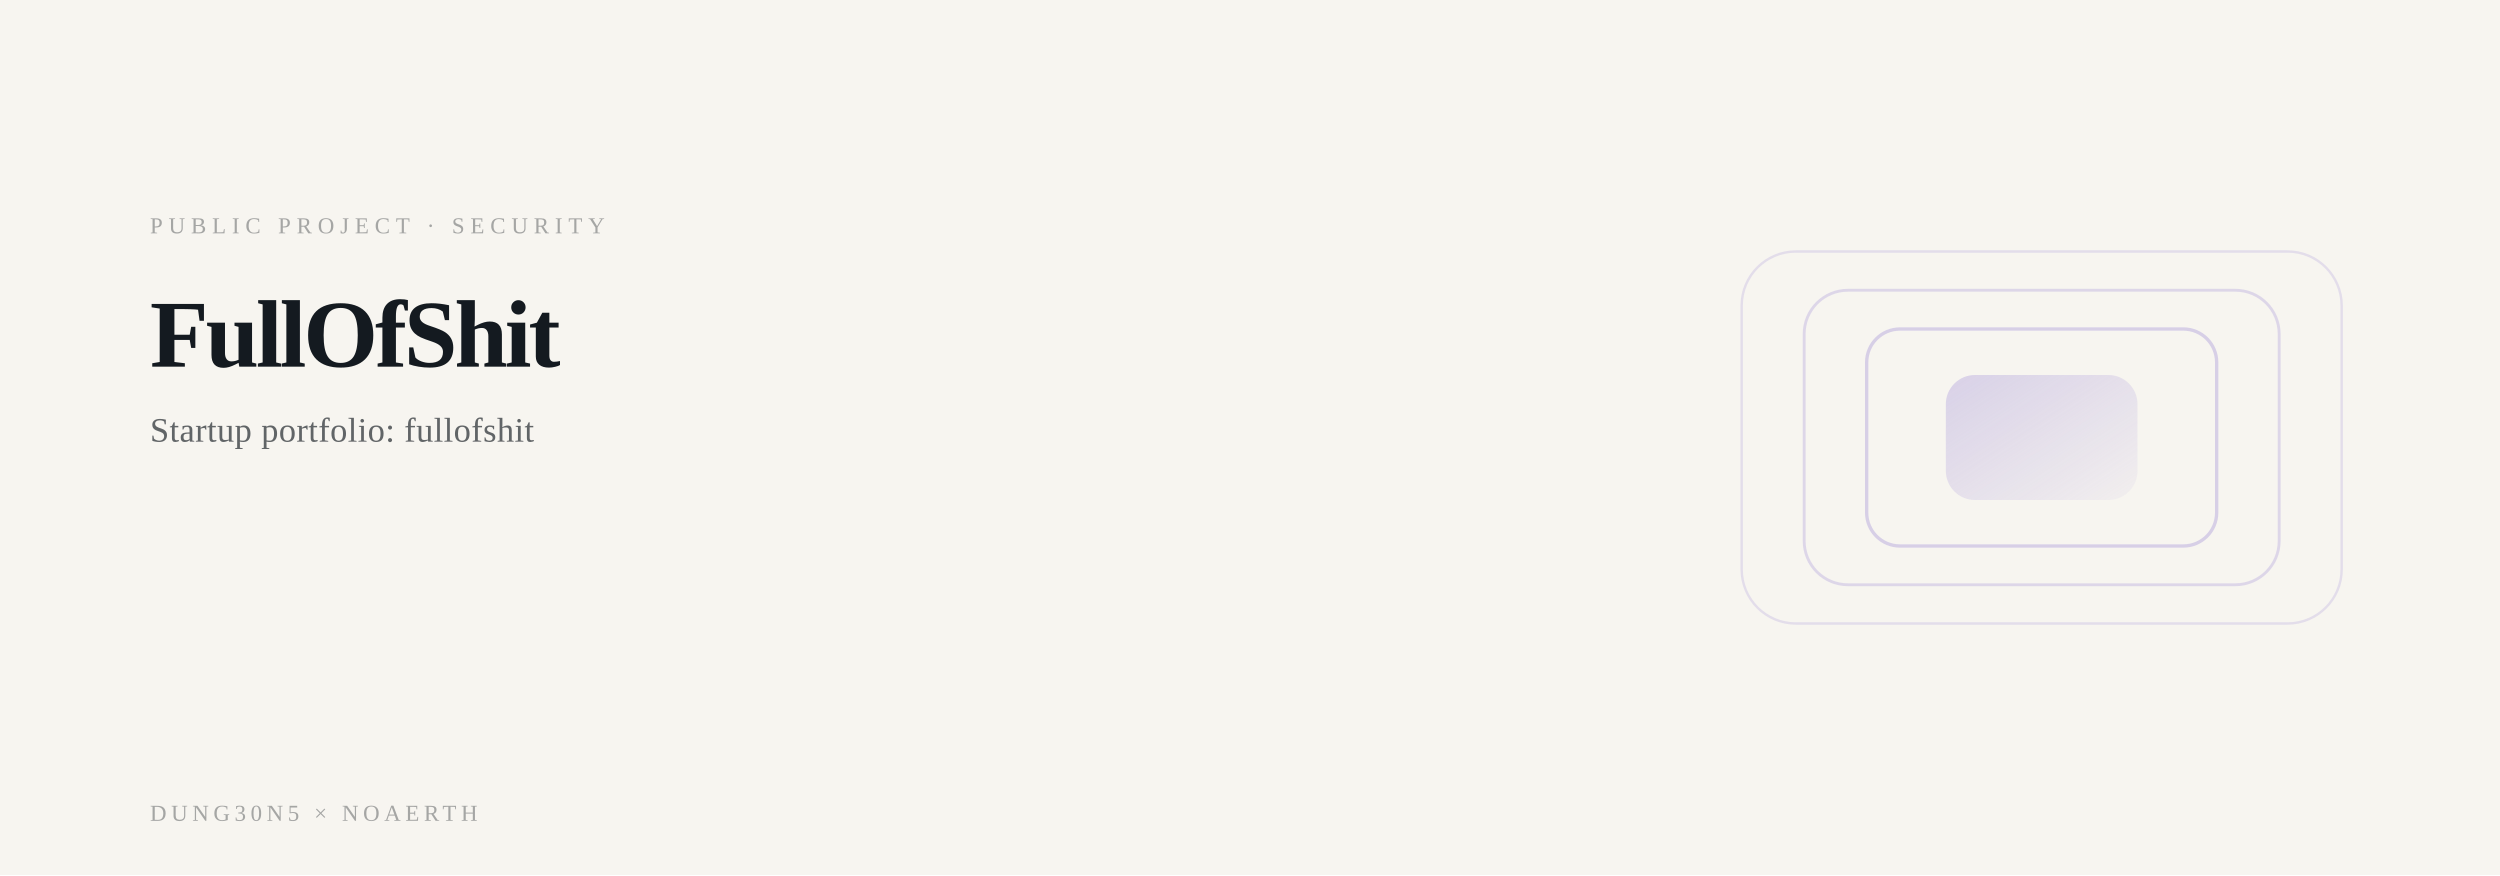
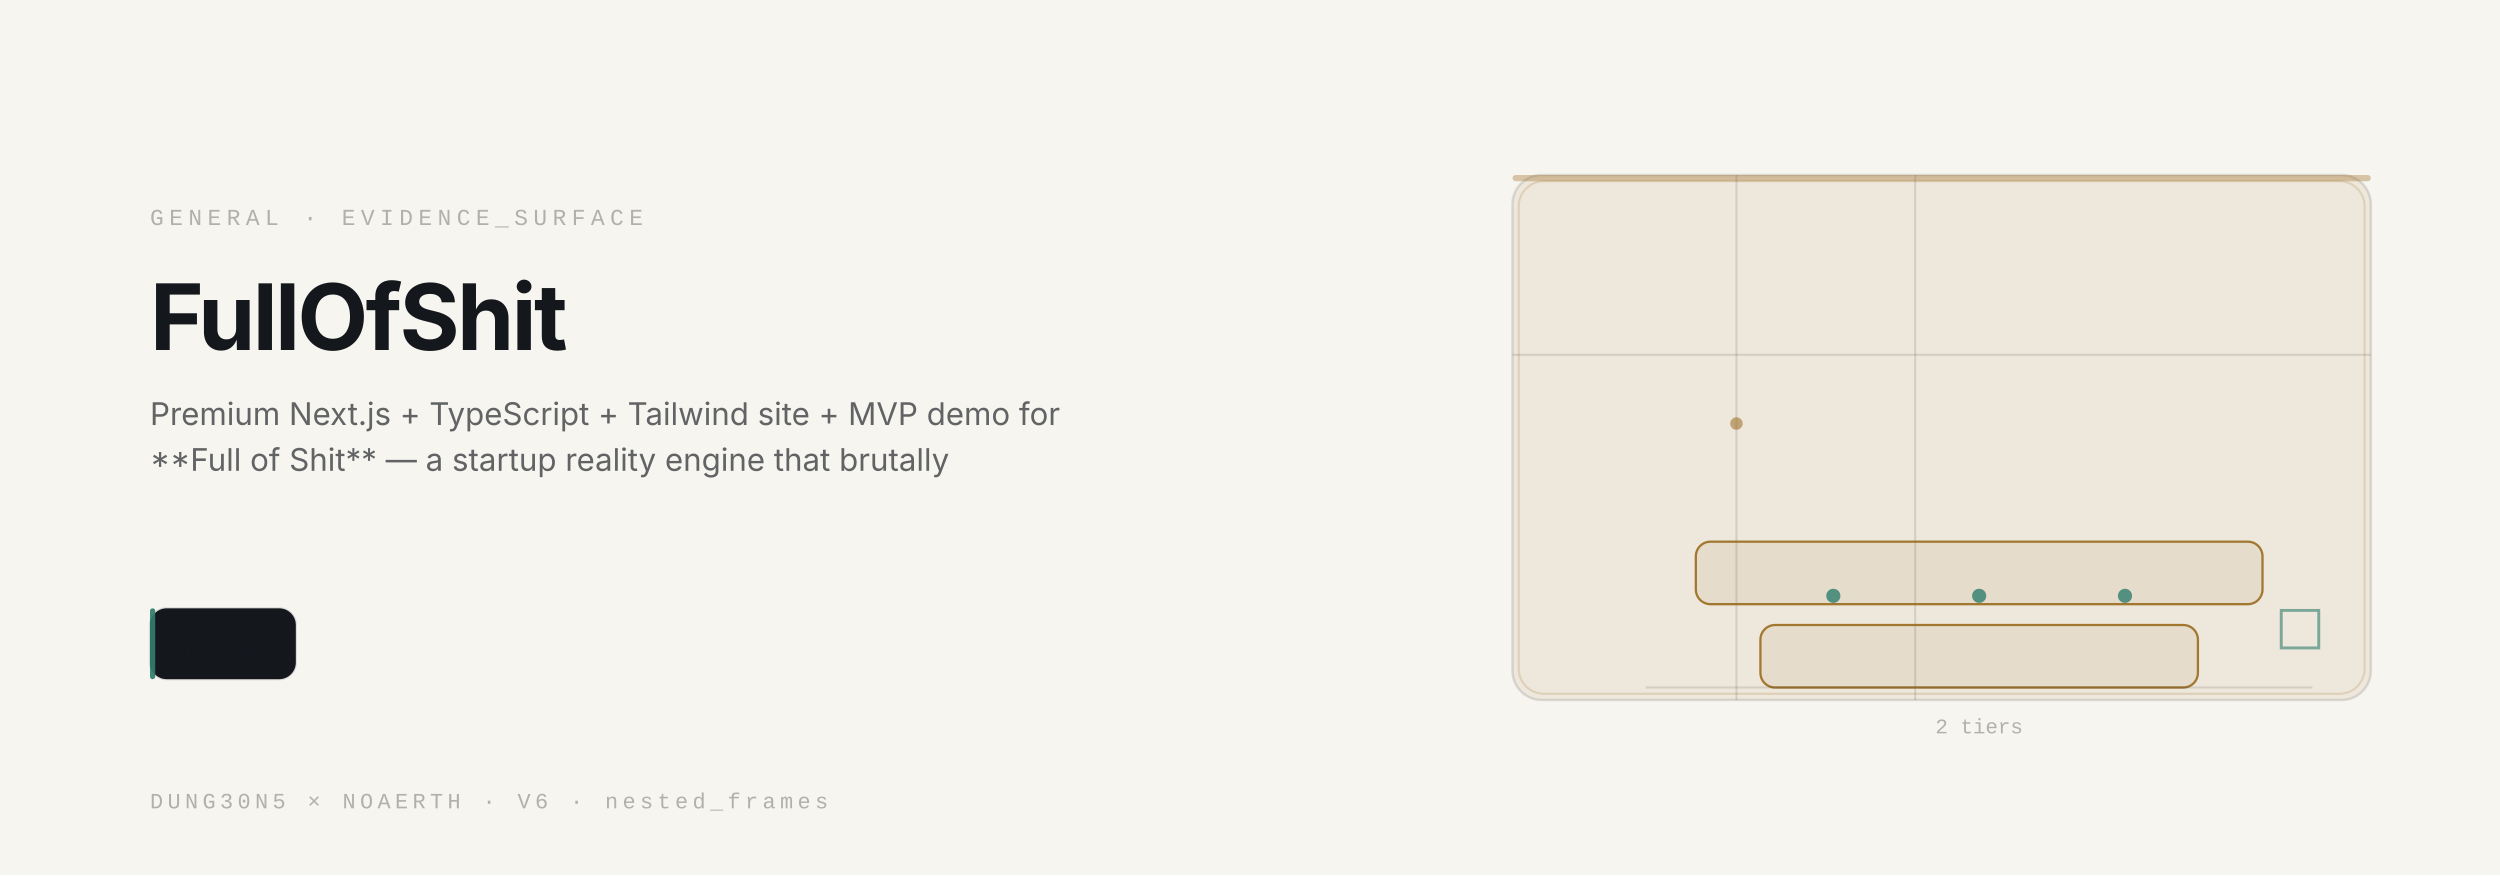
- <svg xmlns="http://www.w3.org/2000/svg" viewBox="0 0 1200 420" width="1200" height="420" role="img" aria-label="FullOfShit: nested policy frames with a visible boundary edge. Motion depicts policy surfaces assemble into a readable security posture.">
-   <defs>
-     <linearGradient id="hero-fullofshit-light-a" x1="0" y1="0" x2="1" y2="1">
-       <stop offset="0" stop-color="#9d8bd6" stop-opacity="0.85" />
-       <stop offset="1" stop-color="#9d8bd6" stop-opacity="0.15" />
-     </linearGradient>
-   </defs>
+ <svg xmlns="http://www.w3.org/2000/svg" viewBox="0 0 1200 420" width="1200" height="420" role="img" aria-label="FullOfShit: claims stack into tiers, and evidence is carried up to be checked">
  <rect width="1200" height="420" fill="#f7f5f0" />
-   <rect x="896" y="157.92" width="168" height="104.16" rx="16" fill="none" stroke="#9d8bd6" stroke-width="1.60" opacity="0.36" />
-   <rect x="866" y="139.32" width="228" height="141.36" rx="21" fill="none" stroke="#9d8bd6" stroke-width="1.38" opacity="0.29" />
-   <rect x="836" y="120.72" width="288" height="178.56" rx="26" fill="none" stroke="#9d8bd6" stroke-width="1.16" opacity="0.23" />
-   <rect x="934" y="180" width="92" height="60" rx="14" fill="url(#hero-fullofshit-light-a)" opacity="0.40" />
-   <text x="72" y="112" fill="#141a205c" font-size="11" letter-spacing="2.8">PUBLIC PROJECT · SECURITY</text>
-   <text x="72" y="176" fill="#141a20" font-size="46" font-weight="660" letter-spacing="-1.4">FullOfShit</text>
-   <text x="72" y="212" fill="#141a20a8" font-size="16.5" letter-spacing="0.2">Startup portfolio: fullofshit</text>
-   <rect x="72" y="266" width="106" height="40" rx="9" fill="#141a20" fill-opacity="0.05" stroke="#f4efe424" stroke-width="1.1" opacity="0">
-     <animate attributeName="opacity" from="0" to="1" dur="0.5s" begin="0.50s" fill="freeze" />
-   </rect>
-   <rect x="72" y="266" width="2.5" height="40" rx="1.2" fill="#9d8bd6" opacity="0">
-     <animate attributeName="opacity" from="0" to="0.9" dur="0.5s" begin="0.50s" fill="freeze" />
-   </rect>
-   <text x="125" y="291" fill="#141a20" font-size="11.5" text-anchor="middle" font-family="ui-monospace,SFMono-Regular,Menlo,monospace" opacity="0">policy<animate attributeName="opacity" from="0" to="1" dur="0.5s" begin="0.65s" fill="freeze" />
-   </text>
-   <rect x="194" y="266" width="106" height="40" rx="9" fill="#141a20" fill-opacity="0.05" stroke="#f4efe424" stroke-width="1.1" opacity="0">
-     <animate attributeName="opacity" from="0" to="1" dur="0.5s" begin="1.00s" fill="freeze" />
-   </rect>
-   <rect x="194" y="266" width="2.5" height="40" rx="1.2" fill="#9d8bd6" opacity="0">
-     <animate attributeName="opacity" from="0" to="0.9" dur="0.5s" begin="1.00s" fill="freeze" />
-   </rect>
-   <text x="247" y="291" fill="#141a20" font-size="11.5" text-anchor="middle" font-family="ui-monospace,SFMono-Regular,Menlo,monospace" opacity="0">control<animate attributeName="opacity" from="0" to="1" dur="0.5s" begin="1.15s" fill="freeze" />
-   </text>
-   <rect x="316" y="266" width="106" height="40" rx="9" fill="#141a20" fill-opacity="0.05" stroke="#f4efe424" stroke-width="1.1" opacity="0">
-     <animate attributeName="opacity" from="0" to="1" dur="0.5s" begin="1.50s" fill="freeze" />
-   </rect>
-   <rect x="316" y="266" width="2.5" height="40" rx="1.2" fill="#e7c27a" opacity="0">
-     <animate attributeName="opacity" from="0" to="0.9" dur="0.5s" begin="1.50s" fill="freeze" />
-   </rect>
-   <text x="369" y="291" fill="#141a20" font-size="11.5" text-anchor="middle" font-family="ui-monospace,SFMono-Regular,Menlo,monospace" opacity="0">evidence<animate attributeName="opacity" from="0" to="1" dur="0.5s" begin="1.65s" fill="freeze" />
-   </text>
-   <text x="72" y="394" fill="#141a205c" font-size="11" letter-spacing="2.2">DUNG30N5 × NOAERTH</text>
+   <text x="72" y="108" font-family="ui-monospace, SFMono-Regular, Menlo, Monaco, Consolas, 'Liberation Mono', monospace" font-size="11" letter-spacing="2.6" fill="#14171c4f">GENERAL · EVIDENCE_SURFACE</text>
+   <text x="72" y="168" font-family="-apple-system, BlinkMacSystemFont, 'Segoe UI', Inter, Helvetica, Arial, sans-serif" font-size="44" font-weight="660" letter-spacing="-1.2" fill="#14171c">FullOfShit</text>
+   <text x="72" y="204" font-family="-apple-system, BlinkMacSystemFont, 'Segoe UI', Inter, Helvetica, Arial, sans-serif" font-size="15" fill="#14171ca8">Premium Next.js + TypeScript + Tailwind site + MVP demo for</text>
+   <text x="72" y="226" font-family="-apple-system, BlinkMacSystemFont, 'Segoe UI', Inter, Helvetica, Arial, sans-serif" font-size="15" fill="#14171ca8">**Full of Shit** — a startup reality engine that brutally</text>
+   <rect x="72.0" y="292.0" width="70.0" height="34.0" rx="8" fill="#14171c" stroke="#14171c1f" stroke-width="1.1" />
+   <rect x="72.0" y="292.0" width="2.5" height="34.0" rx="1.2" fill="#2f7d6c" opacity="0.92" />
+   <text x="107.0" y="314" font-family="ui-monospace, SFMono-Regular, Menlo, Monaco, Consolas, 'Liberation Mono', monospace" font-size="11" fill="#14171c" fill-opacity="0.82" text-anchor="middle">general</text>
+   <rect x="726.0" y="84.0" width="412.0" height="252.0" rx="14" fill="#9a6b1f" fill-opacity="0.10" />
+   <rect x="729.0" y="87.0" width="406.0" height="246.0" rx="12" fill="none" stroke="#9a6b1f" stroke-width="1" stroke-opacity="0.18" />
+   <rect x="726.0" y="84.0" width="412.0" height="252.0" rx="14" fill="none" stroke="#14171c1f" stroke-width="1.2" />
+   <line x1="833.5" y1="84.0" x2="833.5" y2="336.0" stroke="#14171c1f" stroke-width="1" />
+   <line x1="919.3" y1="84.0" x2="919.3" y2="336.0" stroke="#14171c1f" stroke-width="1" />
+   <line x1="726.0" y1="170.3" x2="1138.0" y2="170.3" stroke="#14171c1f" stroke-width="1" />
+   <circle cx="833.5" cy="203.3" r="3" fill="#9a6b1f" opacity="0.55" />
+   <rect x="726.0" y="84.0" width="412.0" height="3" rx="1.5" fill="#9a6b1f" opacity="0.35" />
+   <path d="M1095.0 293.0 h18 v18 h-18 z" fill="none" stroke="#2f7d6c" stroke-width="1.4" opacity="0.6" />
+   <rect x="845.0" y="300.0" width="210.0" height="30" rx="7" fill="#9a6b1f" fill-opacity="0.09" stroke="#9a6b1f" stroke-width="1.1" opacity="0.9" />
+   <rect x="814.0" y="260.0" width="272.0" height="30" rx="7" fill="#9a6b1f" fill-opacity="0.09" stroke="#9a6b1f" stroke-width="1.1" opacity="0.9" />
+   <circle cx="880" cy="286" r="3.4" fill="#2f7d6c" opacity="0.8" />
+   <circle cx="950" cy="286" r="3.4" fill="#2f7d6c" opacity="0.8" />
+   <circle cx="1020" cy="286" r="3.4" fill="#2f7d6c" opacity="0.8" />
+   <line x1="790" y1="330" x2="1110" y2="330" stroke="#14171c1f" stroke-width="1" />
+   <text x="950" y="352" font-family="ui-monospace, SFMono-Regular, Menlo, Monaco, Consolas, 'Liberation Mono', monospace" font-size="10" fill="#14171c4f" text-anchor="middle">2 tiers</text>
+   <text x="72" y="388" font-family="ui-monospace, SFMono-Regular, Menlo, Monaco, Consolas, 'Liberation Mono', monospace" font-size="10.5" letter-spacing="2.1" fill="#14171c4f">DUNG30N5 × NOAERTH · V6 · nested_frames</text>
</svg>
